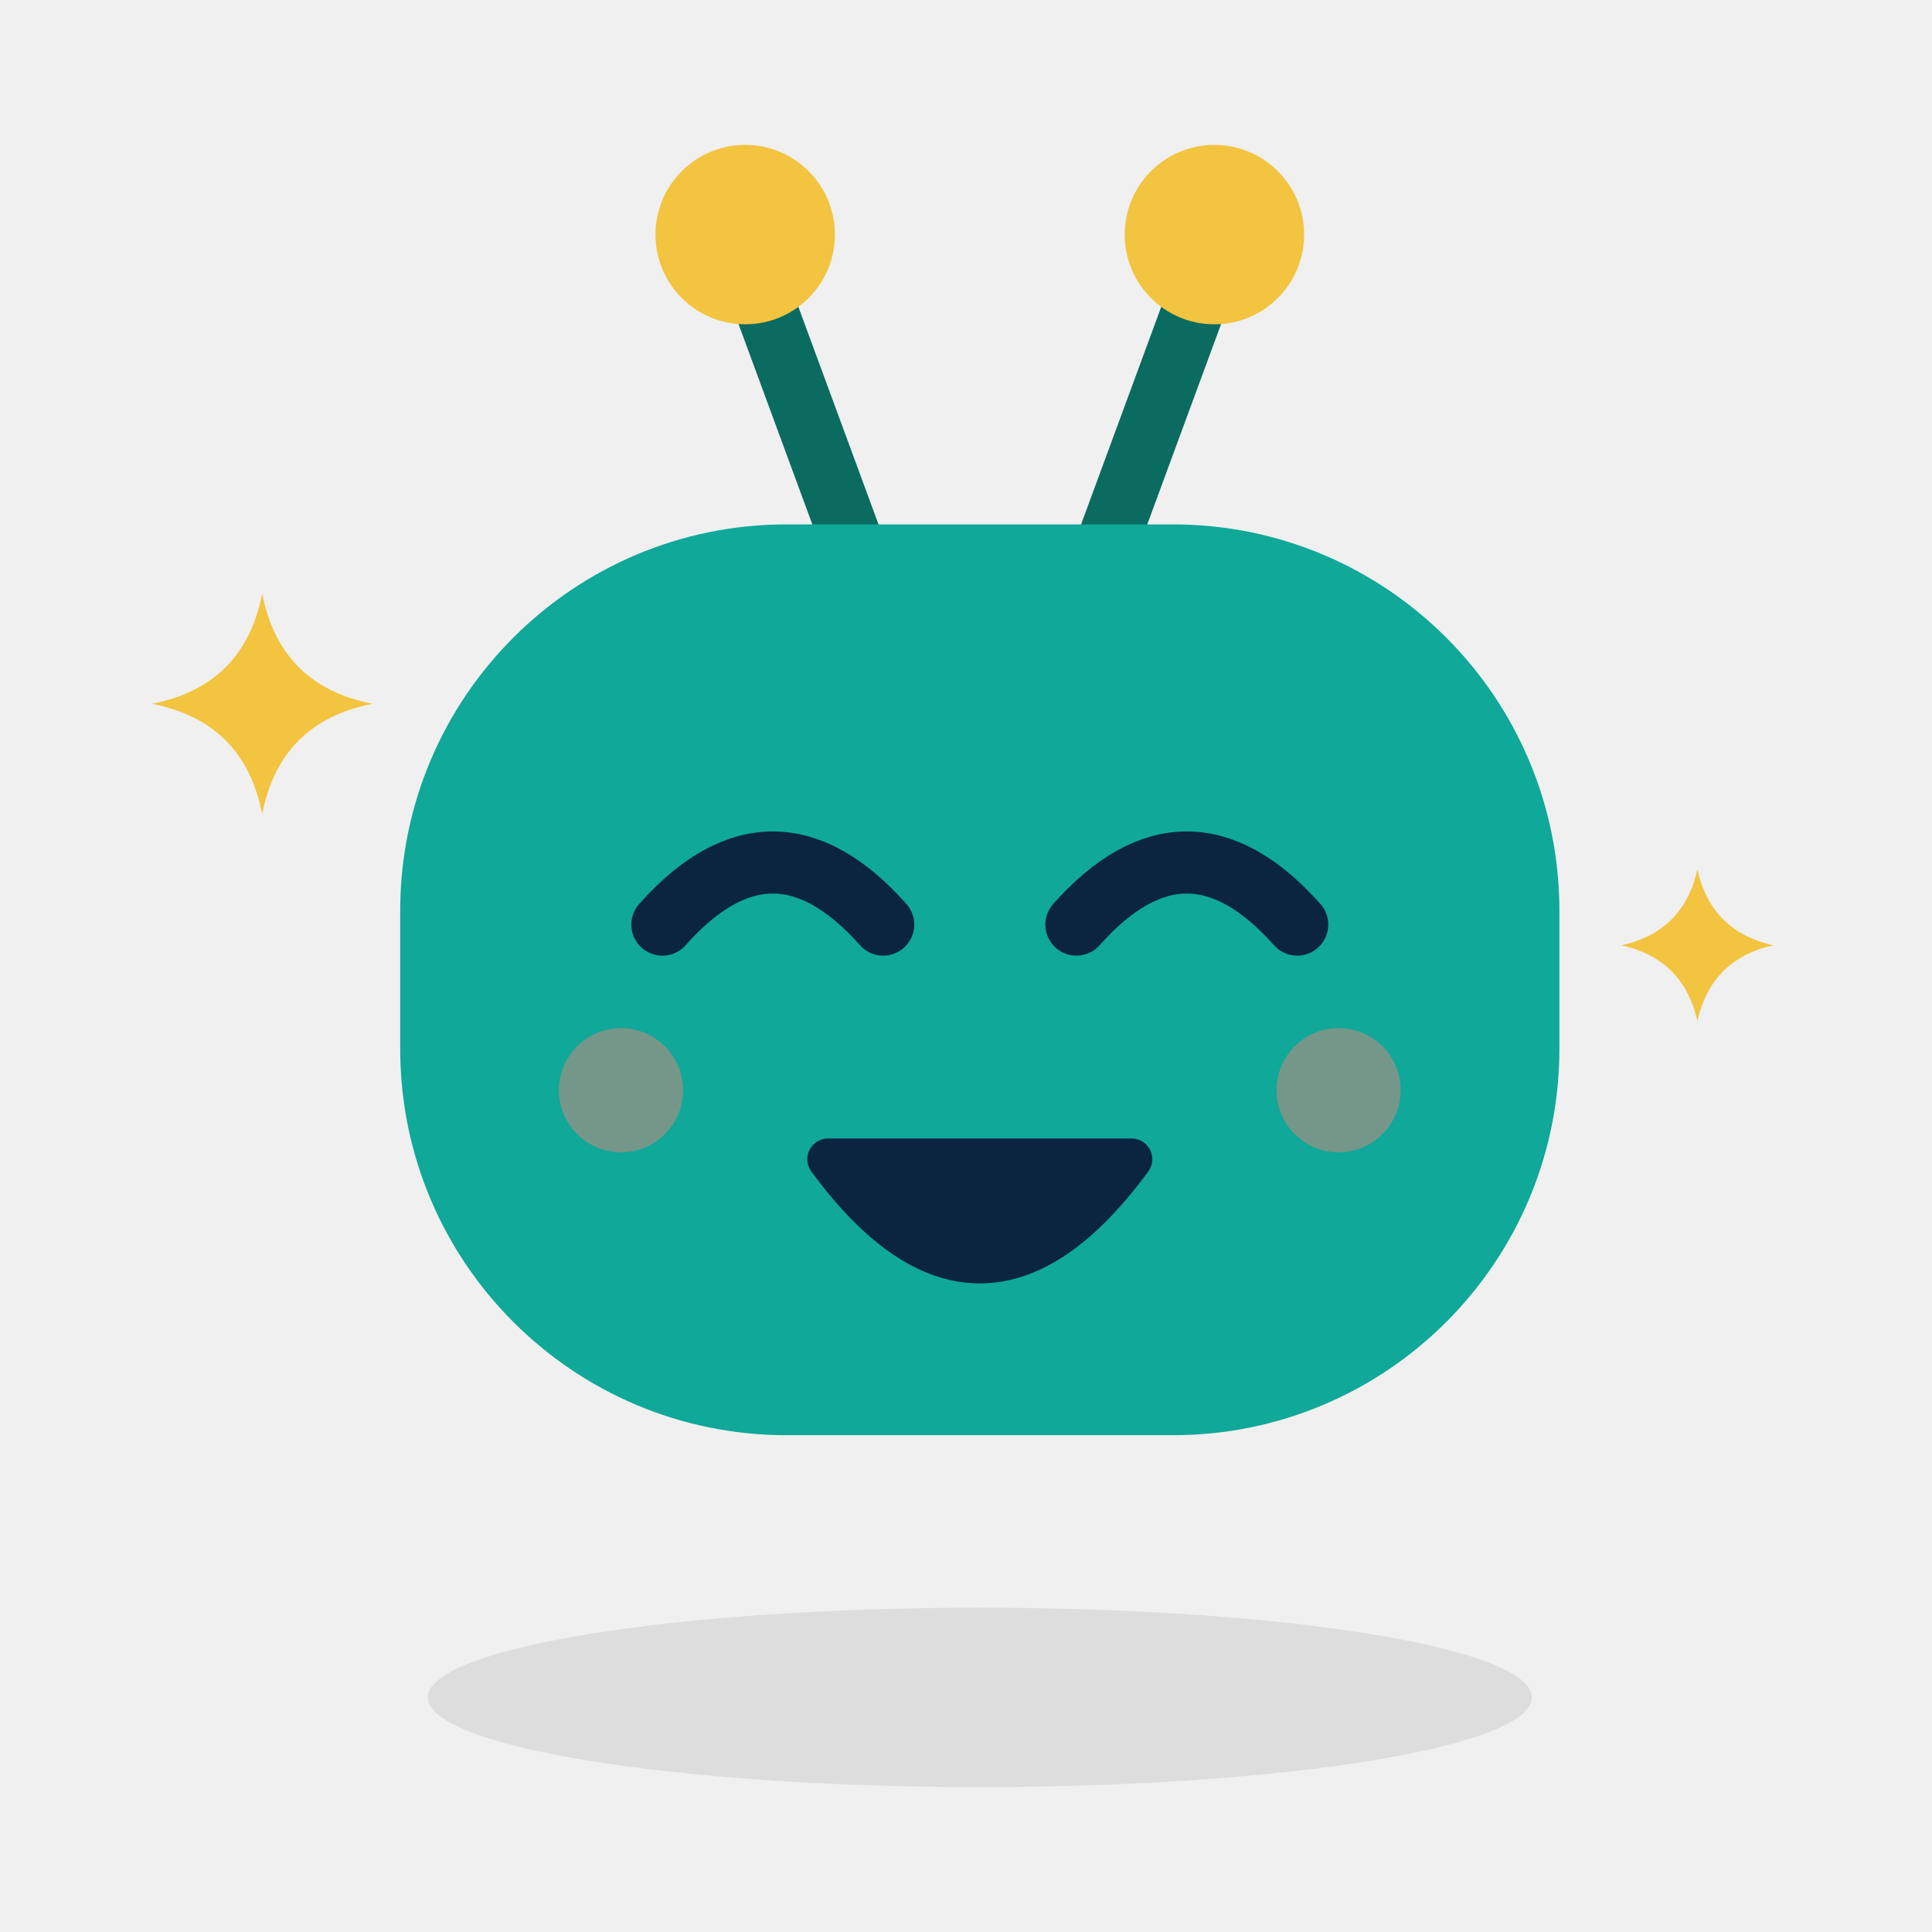
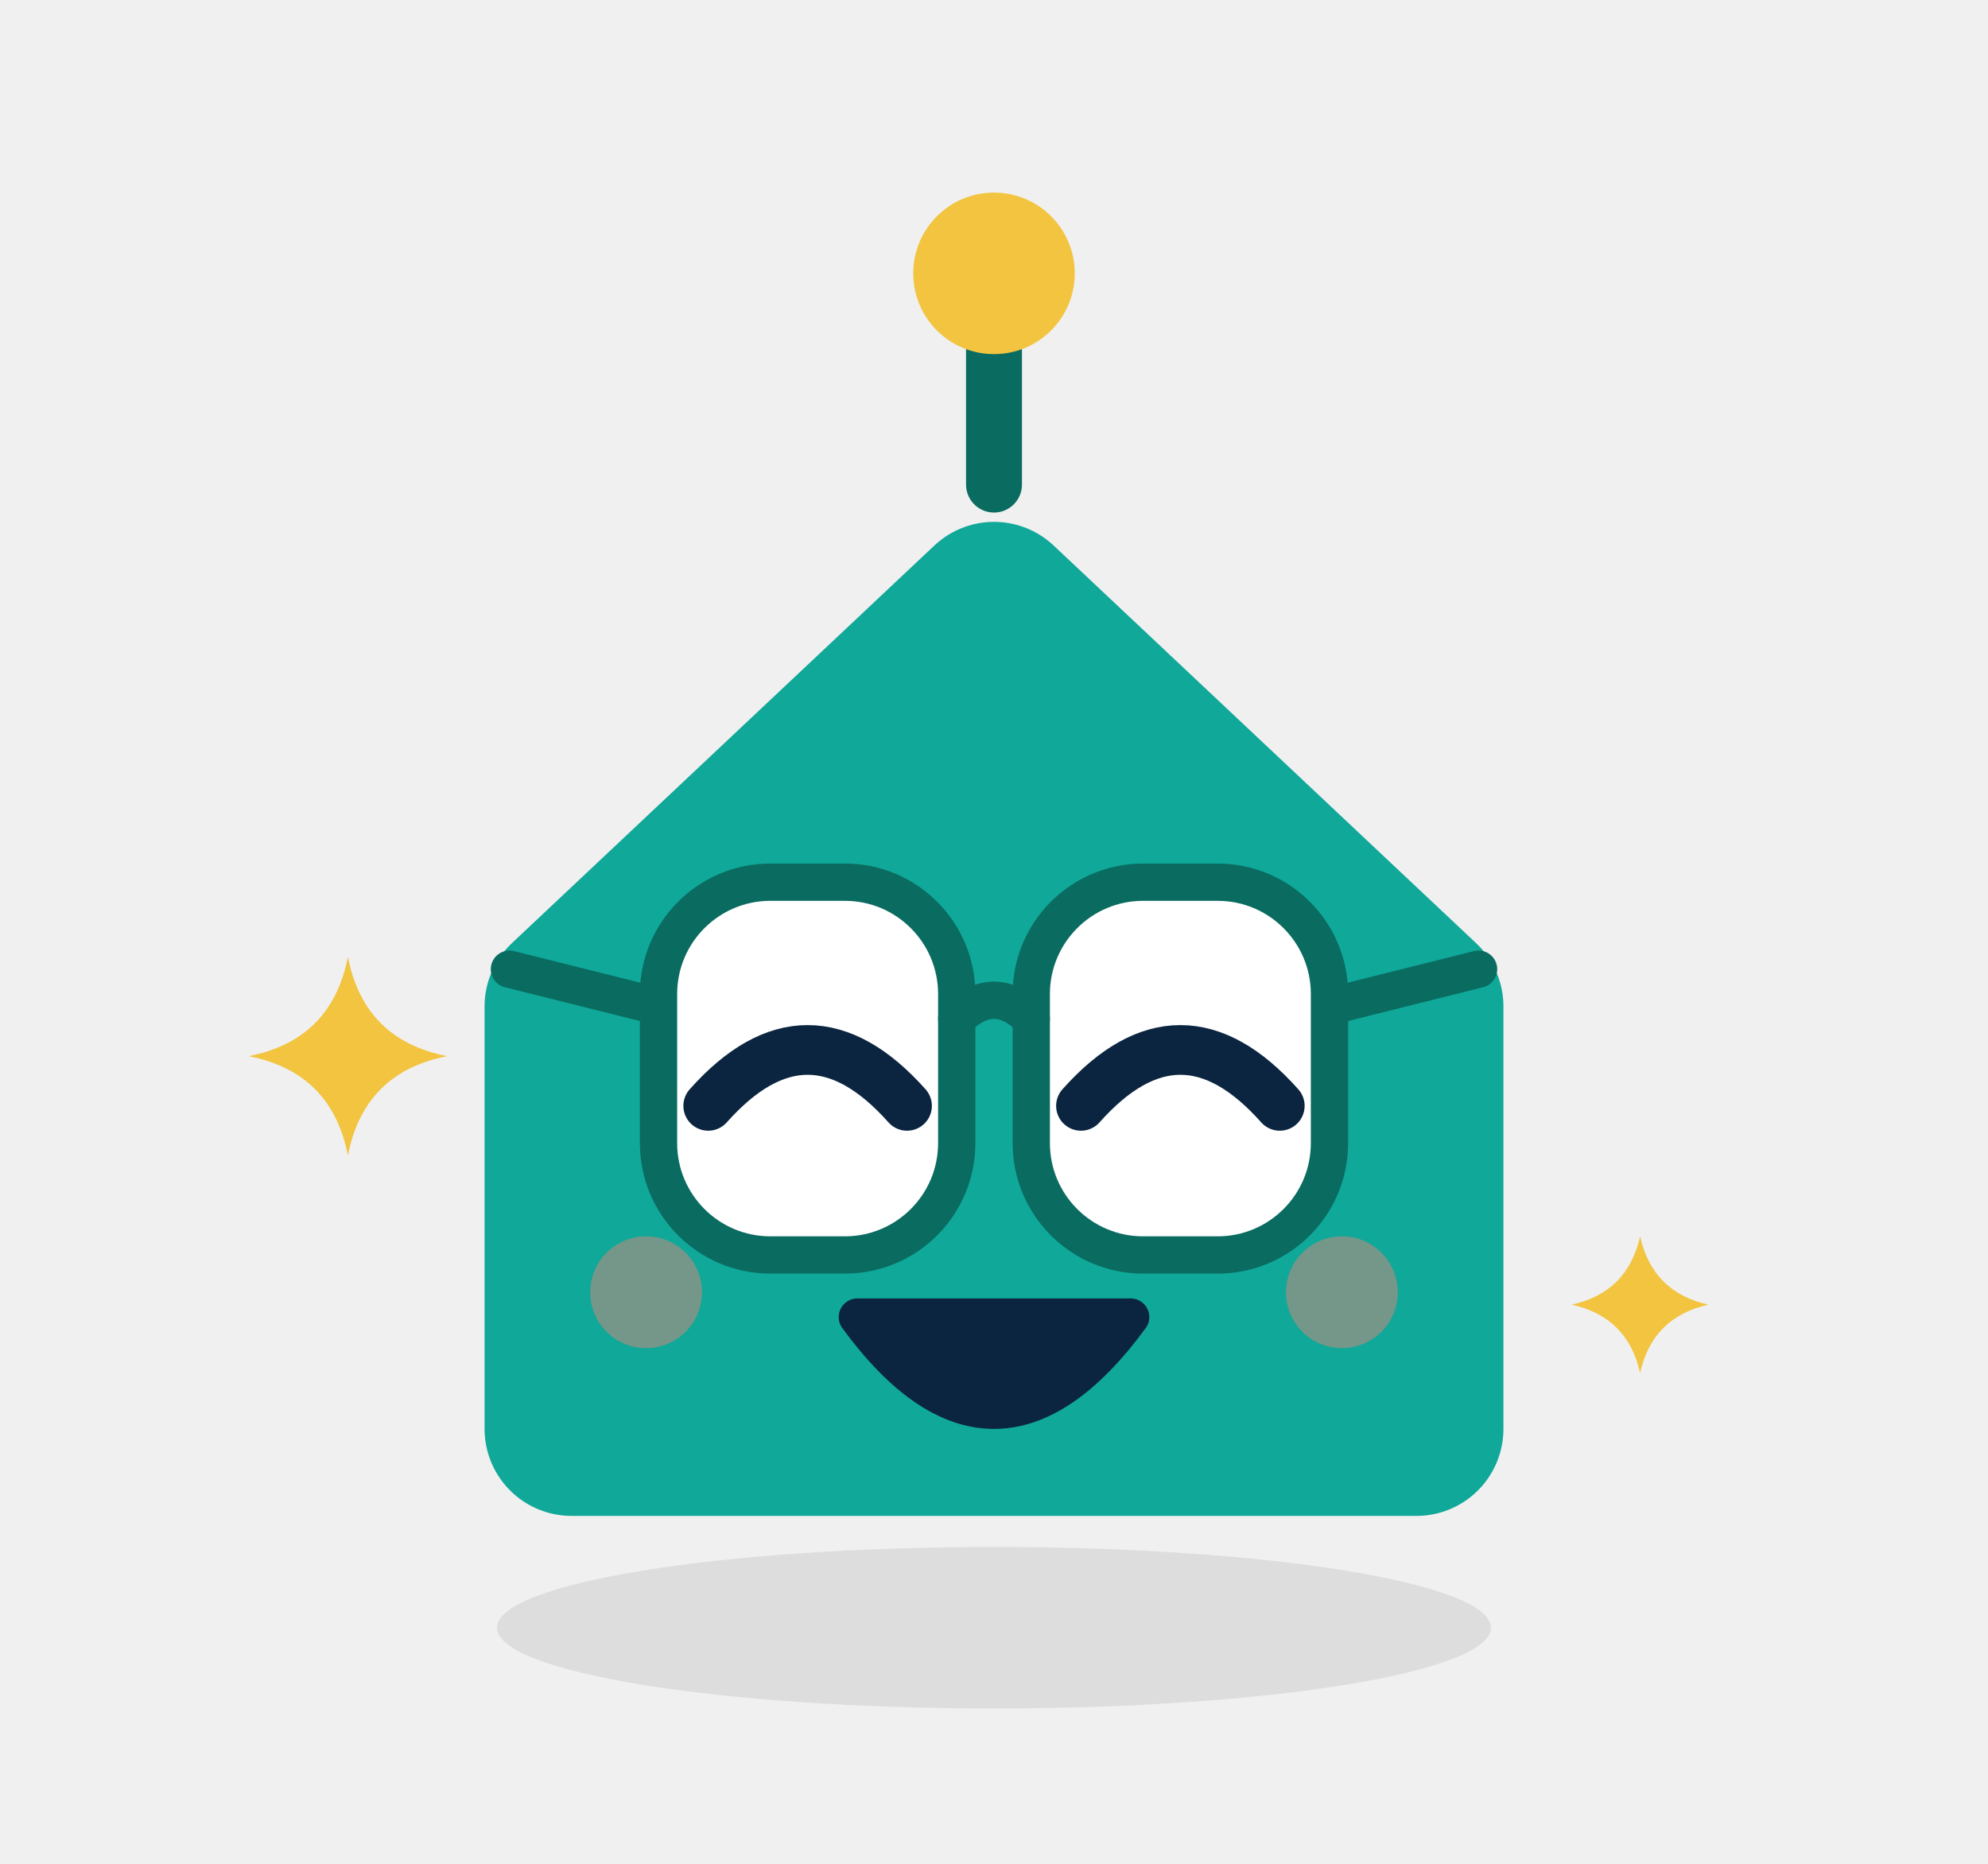
- <svg xmlns="http://www.w3.org/2000/svg" viewBox="103 259 140 140">
+ <svg xmlns="http://www.w3.org/2000/svg" viewBox="40 15 160 150">
+   <style>
+     @keyframes a1-wiggle{0%,70%,100%{transform:rotate(0deg)}8%{transform:rotate(10deg)}20%{transform:rotate(-8deg)}32%{transform:rotate(5deg)}44%{transform:rotate(-2deg)}56%{transform:rotate(1deg)}}
+     .antenna{transform-box:fill-box;transform-origin:50% 100%;animation:a1-wiggle 3.0s ease-in-out infinite}
+     @keyframes a1-twinkle{from{transform:scale(0.7);opacity:0.5}to{transform:scale(1.1);opacity:1}}
+     .spark{transform-box:fill-box;transform-origin:center;animation:a1-twinkle 0.9s ease-in-out infinite alternate}
+     @media (prefers-reduced-motion: reduce){.antenna,.spark{animation:none}}
+   </style>
  <g>
-     <ellipse cx="174" cy="382" rx="40" ry="6.5" fill="#000000" fill-opacity="0.08" />
-     <path d="M165 299 L158 280 M183 299 L190 280" stroke="#0A6B60" stroke-width="4.5" stroke-linecap="round" fill="none" />
-     <circle cx="157" cy="276" r="6.5" fill="#F2C440" />
-     <circle cx="191" cy="276" r="6.5" fill="#F2C440" />
-     <rect x="132" y="297" width="84" height="66" rx="28" fill="#0FA899" />
-     <path d="M151 326 Q159 317 167 326" stroke="#0B2540" stroke-width="4.5" stroke-linecap="round" fill="none" />
-     <path d="M181 326 Q189 317 197 326" stroke="#0B2540" stroke-width="4.5" stroke-linecap="round" fill="none" />
-     <circle cx="148" cy="338" r="4.5" fill="#FF8073" fill-opacity="0.42" />
-     <circle cx="200" cy="338" r="4.5" fill="#FF8073" fill-opacity="0.42" />
-     <path d="M163 343 L185 343 Q174 358 163 343 Z" fill="#0B2540" stroke="#0B2540" stroke-width="3" stroke-linejoin="round" />
-     <path d="M122 302 Q123.3 308.7 130 310 Q123.3 311.3 122 318 Q120.7 311.3 114 310 Q120.7 308.7 122 302 Z" fill="#F2C440" />
-     <path d="M226 322 Q227 326.5 231.5 327.5 Q227 328.5 226 333 Q225 328.5 220.5 327.5 Q225 326.5 226 322 Z" fill="#F2C440" />
+     <ellipse cx="120" cy="146" rx="40" ry="6.5" fill="#000000" fill-opacity="0.08" />
+     <g class="antenna">
+       <path d="M120 54 L120 42" stroke="#0A6B60" stroke-width="4.5" stroke-linecap="round" fill="none" />
+       <circle cx="120" cy="37" r="6.5" fill="#F2C440" />
+     </g>
+     <path d="M86 96 L120 64 L154 96 L154 130 L86 130 Z" fill="#0FA899" stroke="#0FA899" stroke-width="14" stroke-linejoin="round" />
+     <path d="M81 93 L93 96 M147 96 L159 93" stroke="#0A6B60" stroke-width="3" stroke-linecap="round" fill="none" />
+     <rect x="93" y="86" width="24" height="30" rx="9" fill="#FFFFFF" stroke="#0A6B60" stroke-width="3" />
+     <rect x="123" y="86" width="24" height="30" rx="9" fill="#FFFFFF" stroke="#0A6B60" stroke-width="3" />
+     <path d="M117 97 Q120 94 123 97" stroke="#0A6B60" stroke-width="3" stroke-linecap="round" fill="none" />
+     <path d="M97 104 Q105 95 113 104" stroke="#0B2540" stroke-width="4" stroke-linecap="round" fill="none" />
+     <path d="M127 104 Q135 95 143 104" stroke="#0B2540" stroke-width="4" stroke-linecap="round" fill="none" />
+     <circle cx="92" cy="119" r="4.5" fill="#FF8073" fill-opacity="0.42" />
+     <circle cx="148" cy="119" r="4.5" fill="#FF8073" fill-opacity="0.42" />
+     <path d="M109 121 L131 121 Q120 136 109 121 Z" fill="#0B2540" stroke="#0B2540" stroke-width="3" stroke-linejoin="round" />
+     <path class="spark" d="M68 92 Q69.3 98.7 76 100 Q69.3 101.3 68 108 Q66.7 101.3 60 100 Q66.7 98.7 68 92 Z" fill="#F2C440" />
+     <path class="spark" d="M172 114.5 Q173 119 177.5 120 Q173 121 172 125.5 Q171 121 166.5 120 Q171 119 172 114.5 Z" fill="#F2C440" />
  </g>
</svg>
